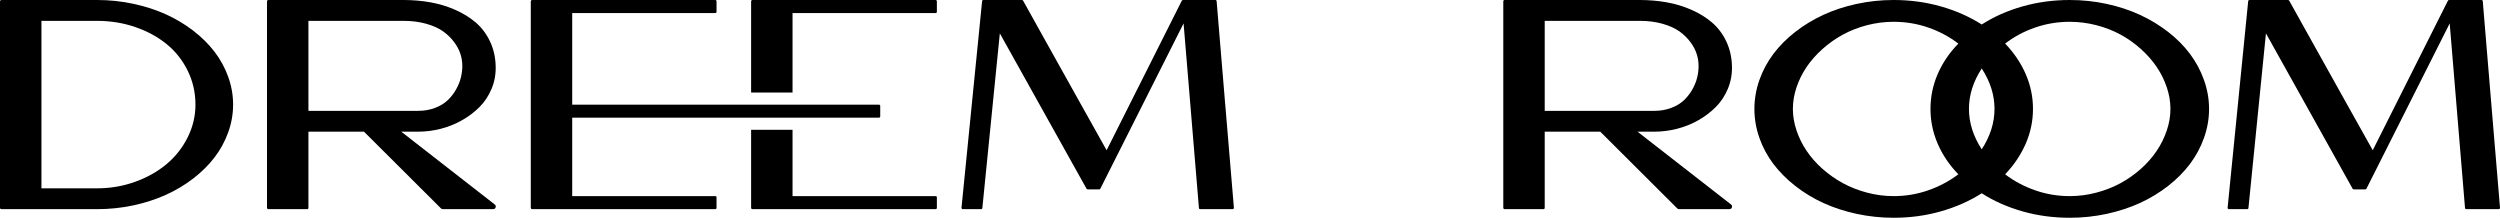
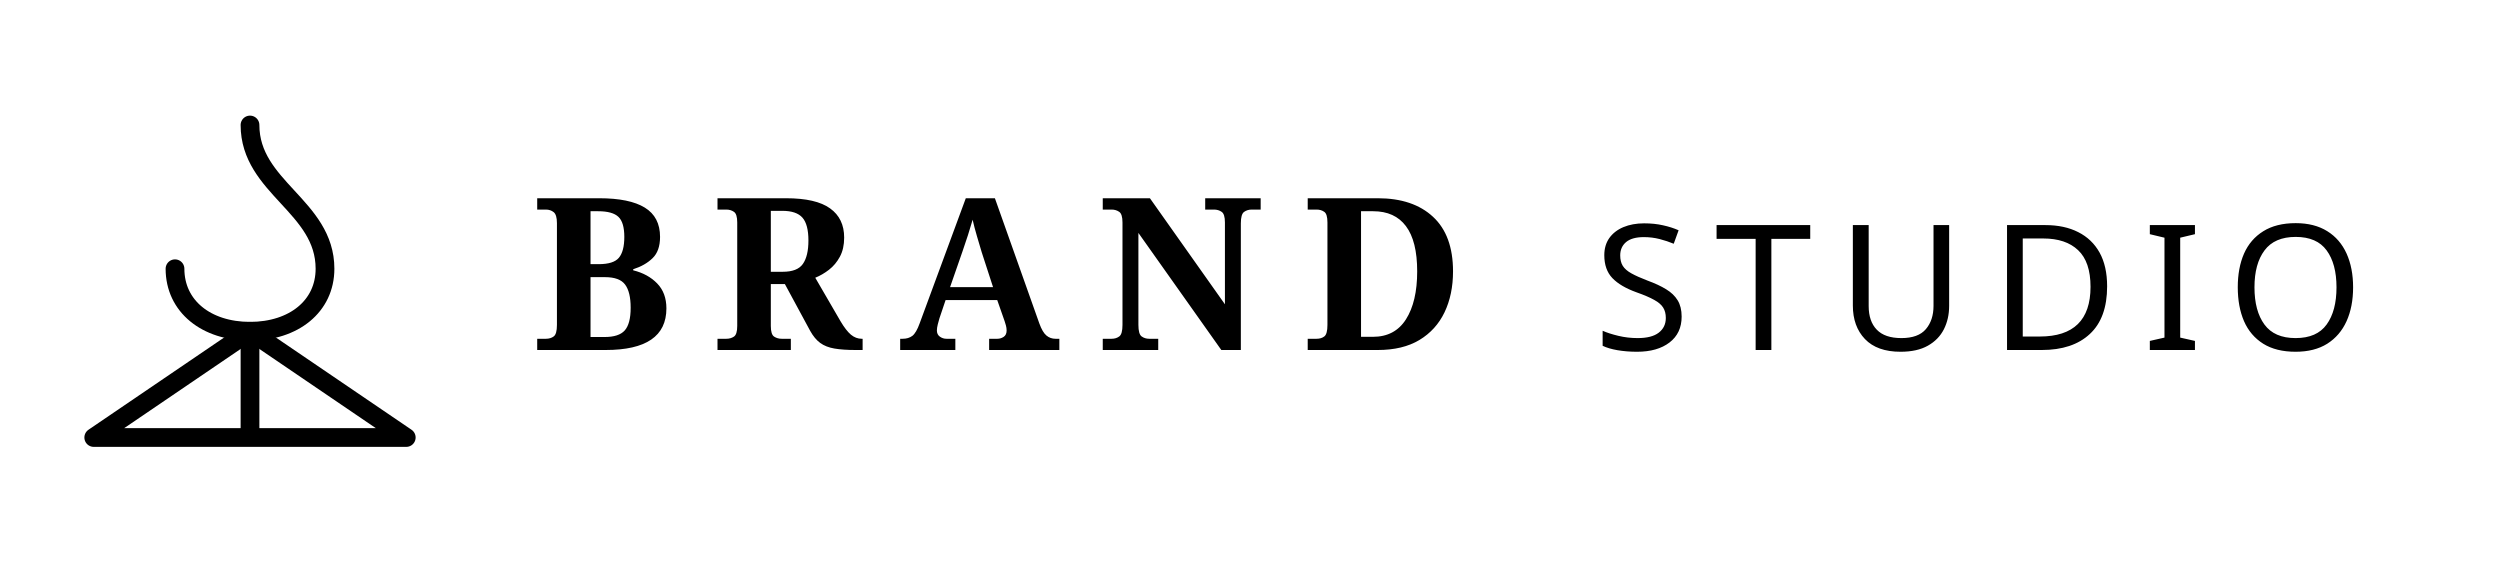
- <svg xmlns="http://www.w3.org/2000/svg" viewBox="0 0 1033.2 90" fill="currentColor">
-   <path d="M94.31,31.74c-1.35-3.74-3.23-7.19-5.64-10.34-2.41-3.15-5.35-6.06-8.81-8.73-3.47-2.66-7.26-4.92-11.37-6.78-4.11-1.85-8.6-3.3-13.45-4.33-4.86-1.04-9.82-1.56-14.9-1.56H.56c-.15,0-.28.06-.39.17-.11.11-.17.24-.17.39v85.33c0,.14.06.27.17.39.11.11.24.16.39.16h39.58c5.08,0,10.04-.52,14.9-1.55,4.85-1.04,9.34-2.49,13.45-4.34,4.11-1.85,7.9-4.11,11.37-6.78,3.46-2.67,6.4-5.58,8.81-8.73,2.41-3.15,4.29-6.6,5.64-10.34,1.35-3.74,2.03-7.57,2.03-11.48s-.68-7.73-2.03-11.48ZM77.58,56.73c-2.13,4.28-5.02,7.96-8.67,11.03-3.65,3.08-7.98,5.53-12.98,7.34-5.01,1.82-10.27,2.73-15.79,2.73h-23.01V8.62h23.01c5.56,0,10.83.86,15.82,2.58,4.98,1.72,9.3,4.08,12.95,7.06,3.65,2.99,6.54,6.64,8.67,10.98,2.13,4.34,3.2,9.01,3.2,14.01,0,4.71-1.07,9.2-3.2,13.48Z" />
-   <path d="M204.46,84.5c-5.33-4.15-18.21-14.18-38.63-30.08h6.95c3.07,0,6.16-.39,9.25-1.16,3.1-.78,6.03-1.95,8.81-3.51,2.78-1.55,5.24-3.41,7.37-5.56,2.13-2.14,3.8-4.68,5-7.61,1.21-2.93,1.75-6.04,1.64-9.34-.11-3.74-.91-7.15-2.39-10.23-1.48-3.08-3.44-5.65-5.86-7.73-2.43-2.07-5.27-3.82-8.54-5.25-3.26-1.43-6.67-2.45-10.22-3.08-3.56-.63-7.27-.95-11.12-.95h-55.81c-.15,0-.28.06-.39.17-.11.11-.17.24-.17.39v85.33c0,.14.06.27.17.39.11.11.24.16.39.16h16.06c.15,0,.27-.05.36-.16.09-.12.14-.25.14-.39v-31.47h22.96c3.3,3.3,8.31,8.3,15.04,14.98,6.72,6.69,12.31,12.26,16.76,16.71.22.22.48.33.78.33h20.79c.52,0,.86-.24,1.03-.72.16-.48.04-.89-.37-1.22ZM127.47,45.81V8.62h39.25c3.48,0,6.65.4,9.5,1.22,2.86.82,5.18,1.87,6.98,3.17,1.8,1.3,3.31,2.78,4.53,4.45,1.22,1.66,2.09,3.31,2.59,4.94s.75,3.25.75,4.84-.2,3.15-.59,4.78c-.39,1.63-1.05,3.28-2,4.95-.94,1.67-2.09,3.15-3.45,4.44-1.35,1.3-3.09,2.36-5.22,3.17-2.13.82-4.48,1.23-7.03,1.23h-45.31Z" />
-   <rect x="310.42" y="45.64" width="17.12" height=".61" />
-   <path d="M363.78,43.75v4.34c0,.14-.05.27-.16.38-.11.12-.24.17-.39.17h-126.75v32.41h59.15c.15,0,.27.05.36.14.09.09.14.21.14.36v4.34c0,.14-.05.27-.14.39-.09.11-.21.16-.36.16h-75.71c-.15,0-.28-.05-.39-.16-.11-.12-.17-.25-.17-.39V.56c0-.15.06-.28.17-.39.11-.11.24-.17.39-.17h75.71c.15,0,.27.06.36.17.09.11.14.24.14.39v4.33c0,.15-.05.27-.14.36-.09.1-.21.14-.36.14h-59.15v37.86h126.75c.15,0,.28.05.39.14.11.09.16.21.16.36Z" />
-   <path d="M387.05.17c-.09-.11-.22-.17-.36-.17h-75.72c-.14,0-.27.06-.39.17-.11.11-.16.24-.16.39v37.69h17.12V5.39h59.15c.14,0,.27-.04.36-.14.09-.09.14-.21.14-.36V.56c0-.15-.05-.28-.14-.39ZM387.05,81.19c-.09-.09-.22-.14-.36-.14h-59.15v-27.41h-17.12v32.25c0,.14.05.27.16.39.12.11.25.16.39.16h75.72c.14,0,.27-.05.36-.16.09-.12.14-.25.14-.39v-4.34c0-.15-.05-.27-.14-.36Z" />
-   <path d="M506.37,43.33c-2.18-26.18-3.37-40.46-3.56-42.83-.03-.33-.22-.5-.55-.5h-13.34c-.23,0-.39.09-.5.28-.41.81-10.77,21.42-31.08,61.81-1.22-2.18-4.78-8.54-10.67-19.06-5.89-10.53-11.17-19.99-15.84-28.38-4.67-8.4-7.34-13.19-8-14.37-.11-.19-.28-.28-.5-.28h-15.9c-.33,0-.52.17-.55.5-1.45,14.53-4.28,42.97-8.51,85.33,0,.19.05.33.14.45.09.11.23.16.42.16h7.5c.33,0,.52-.16.56-.5,1.52-15.27,3.92-39.32,7.22-72.15,18.53,33.17,30.48,54.59,35.86,64.26.11.15.28.22.5.22h4.67c.26,0,.42-.09.5-.28.81-1.63,12.28-24.4,34.41-68.32,3.82,45.62,5.93,71.05,6.34,76.27.03.34.22.5.55.5h13.34c.19,0,.33-.05.42-.16.09-.12.14-.26.14-.45-.19-2.15-1.37-16.31-3.56-42.5Z" />
-   <path d="M715.39,84.5c-5.34-4.15-18.22-14.18-38.64-30.08h6.95c3.08,0,6.16-.39,9.26-1.16,3.09-.78,6.03-1.95,8.81-3.51,2.78-1.55,5.23-3.41,7.37-5.56,2.13-2.14,3.79-4.68,5-7.61,1.2-2.93,1.75-6.04,1.64-9.34-.11-3.74-.91-7.15-2.39-10.23-1.48-3.08-3.44-5.65-5.87-7.73-2.42-2.07-5.27-3.82-8.53-5.25s-6.67-2.45-10.23-3.08c-3.56-.63-7.26-.95-11.12-.95h-55.81c-.15,0-.28.06-.39.17-.11.11-.16.24-.16.39v85.33c0,.14.05.27.16.39.11.11.24.16.39.16h16.07c.14,0,.26-.05.36-.16.09-.12.14-.25.14-.39v-31.47h22.96c3.29,3.3,8.31,8.3,15.03,14.98,6.73,6.69,12.32,12.26,16.76,16.71.23.22.48.33.78.33h20.79c.52,0,.86-.24,1.03-.72.17-.48.05-.89-.36-1.22ZM638.4,45.81V8.62h39.24c3.49,0,6.66.4,9.51,1.22,2.85.82,5.18,1.87,6.98,3.17,1.79,1.3,3.3,2.78,4.53,4.45,1.22,1.66,2.08,3.31,2.58,4.94s.75,3.25.75,4.84-.19,3.15-.58,4.78c-.39,1.63-1.06,3.28-2,4.95-.95,1.67-2.1,3.15-3.45,4.44-1.35,1.3-3.09,2.36-5.23,3.17-2.13.82-4.47,1.23-7.03,1.23h-45.3Z" />
-   <path d="M910.87,33.08c-1.39-3.9-3.32-7.49-5.78-10.79-2.47-3.3-5.48-6.33-9.03-9.09-3.56-2.76-7.44-5.11-11.65-7.06-4.21-1.94-8.79-3.45-13.76-4.53-4.97-1.07-10.06-1.61-15.29-1.61-6.78,0-13.27.88-19.48,2.64-6.21,1.76-11.83,4.25-16.87,7.48-5.08-3.23-10.72-5.72-16.93-7.48-6.21-1.76-12.7-2.64-19.48-2.64-5.19,0-10.28.54-15.26,1.61-4.99,1.08-9.58,2.59-13.79,4.53-4.21,1.95-8.08,4.3-11.62,7.06-3.54,2.76-6.55,5.79-9.03,9.09s-4.41,6.89-5.78,10.79c-1.37,3.89-2.06,7.87-2.06,11.95s.69,8.06,2.06,11.95,3.3,7.48,5.78,10.76c2.48,3.28,5.49,6.31,9.03,9.09,3.54,2.77,7.41,5.13,11.62,7.06,4.21,1.92,8.8,3.42,13.79,4.5,4.98,1.07,10.07,1.61,15.26,1.61,6.78,0,13.27-.88,19.48-2.64s11.85-4.25,16.93-7.48c5.04,3.23,10.66,5.72,16.87,7.48s12.7,2.64,19.48,2.64c5.23,0,10.32-.54,15.29-1.61,4.97-1.08,9.55-2.58,13.76-4.5,4.21-1.93,8.09-4.29,11.65-7.06,3.55-2.78,6.56-5.81,9.03-9.09,2.46-3.28,4.39-6.87,5.78-10.76s2.09-7.87,2.09-11.95-.7-8.06-2.09-11.95ZM800.8,59.37c1.98,4.6,4.83,8.82,8.54,12.67-3.75,2.82-7.9,5.03-12.46,6.62-4.56,1.59-9.32,2.39-14.28,2.39-3.75,0-7.42-.48-11.04-1.45-3.61-.96-6.93-2.27-9.95-3.91-3.02-1.65-5.83-3.63-8.42-5.92-2.59-2.3-4.78-4.78-6.56-7.43-1.78-2.64-3.17-5.46-4.17-8.45-1-2.98-1.5-5.94-1.5-8.89s.5-5.91,1.5-8.89c1-2.99,2.39-5.79,4.17-8.43,1.78-2.63,3.97-5.1,6.56-7.42,2.59-2.31,5.4-4.3,8.42-5.95,3.02-1.64,6.34-2.94,9.95-3.89,3.62-.94,7.29-1.41,11.04-1.41,4.96,0,9.72.78,14.28,2.36,4.56,1.57,8.71,3.79,12.46,6.64-3.71,3.82-6.56,8.03-8.54,12.62-1.98,4.6-2.97,9.39-2.97,14.37s.99,9.78,2.97,14.37ZM819.01,61.71c-3.52-5.42-5.28-10.98-5.28-16.71s1.76-11.29,5.28-16.71c3.52,5.42,5.28,10.98,5.28,16.71s-1.76,11.29-5.28,16.71ZM895.5,53.89c-1,2.99-2.39,5.81-4.17,8.45-1.78,2.65-3.96,5.13-6.53,7.43-2.58,2.29-5.38,4.27-8.4,5.92-3.02,1.64-6.34,2.95-9.97,3.91-3.64.97-7.32,1.45-11.07,1.45-4.93,0-9.68-.8-14.25-2.39-4.58-1.59-8.72-3.8-12.43-6.62,3.67-3.85,6.51-8.07,8.51-12.67,2-4.59,3-9.39,3-14.37s-1-9.77-3-14.37c-2-4.59-4.84-8.8-8.51-12.62,3.71-2.85,7.85-5.07,12.43-6.64,4.57-1.58,9.32-2.36,14.25-2.36,3.75,0,7.43.47,11.07,1.41,3.63.95,6.95,2.25,9.97,3.89,3.02,1.65,5.82,3.64,8.4,5.95,2.57,2.32,4.75,4.79,6.53,7.42,1.78,2.64,3.17,5.44,4.17,8.43,1,2.98,1.5,5.94,1.5,8.89s-.5,5.91-1.5,8.89Z" />
-   <path d="M1029.64,43.33c-2.19-26.18-3.37-40.46-3.56-42.83-.04-.33-.22-.5-.56-.5h-13.34c-.22,0-.39.09-.5.28-.41.81-10.76,21.42-31.07,61.81-1.23-2.18-4.78-8.54-10.68-19.06-5.89-10.53-11.17-19.99-15.84-28.38-4.67-8.4-7.34-13.19-8-14.37-.11-.19-.28-.28-.5-.28h-15.9c-.34,0-.52.17-.56.5-1.44,14.53-4.28,42.97-8.5,85.33,0,.19.04.33.14.45.09.11.23.16.41.16h7.51c.33,0,.52-.16.55-.5,1.52-15.27,3.93-39.32,7.23-72.15,18.53,33.17,30.48,54.59,35.85,64.26.12.15.28.22.51.22h4.66c.26,0,.43-.09.51-.28.81-1.63,12.28-24.4,34.41-68.32,3.81,45.62,5.92,71.05,6.33,76.27.04.34.22.5.56.5h13.34c.18,0,.32-.05.42-.16.09-.12.14-.26.14-.45-.19-2.15-1.38-16.31-3.56-42.5Z" />
+ <svg xmlns="http://www.w3.org/2000/svg" viewBox="0 0 400 90" fill="currentColor">
+   <g transform="translate(10, 15)">
+     <path d="M30 5 C30 15 42 18 42 28 C42 34 37 38 30 38 C23 38 18 34 18 28" fill="none" stroke="currentColor" stroke-width="3" stroke-linecap="round" />
+     <path d="M30 38 L30 55" fill="none" stroke="currentColor" stroke-width="3" />
+     <path d="M5 55 L30 38 L55 55 Z" fill="none" stroke="currentColor" stroke-width="3" stroke-linejoin="round" />
+   </g>
+   <text x="85" y="56" font-family="'Cinzel', 'Playfair Display', Georgia, serif" font-size="34" font-weight="700" letter-spacing="6" fill="currentColor">BRAND</text>
+   <text x="255" y="56" font-family="'Plus Jakarta Sans', system-ui, sans-serif" font-size="28" font-weight="300" letter-spacing="4" fill="currentColor">STUDIO</text>
</svg>
